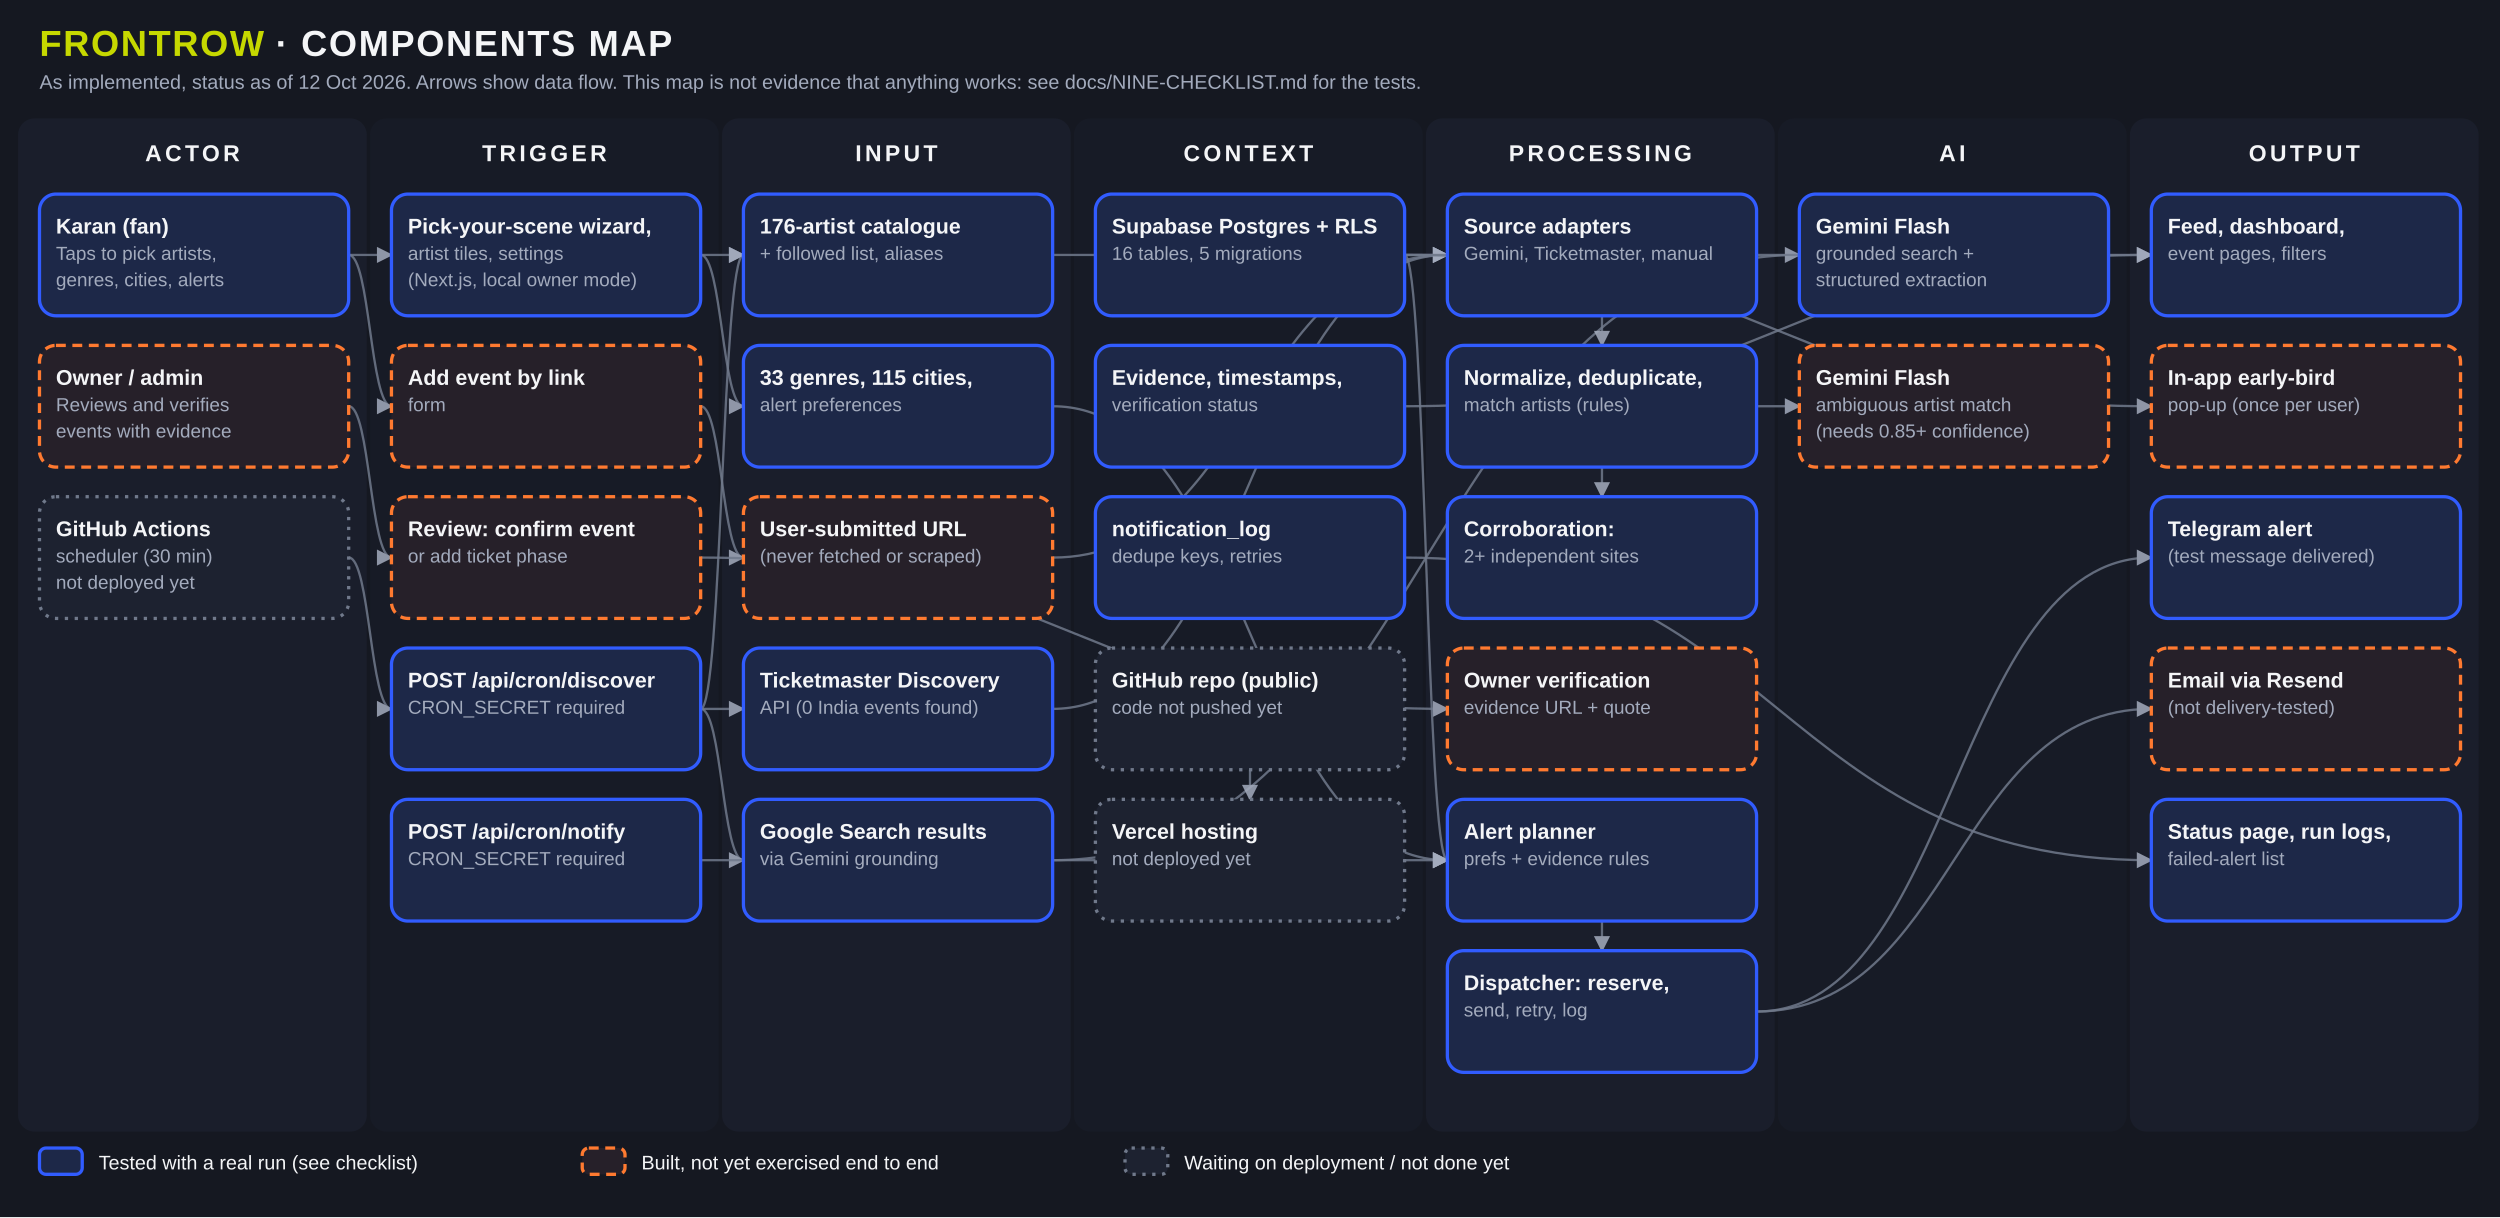
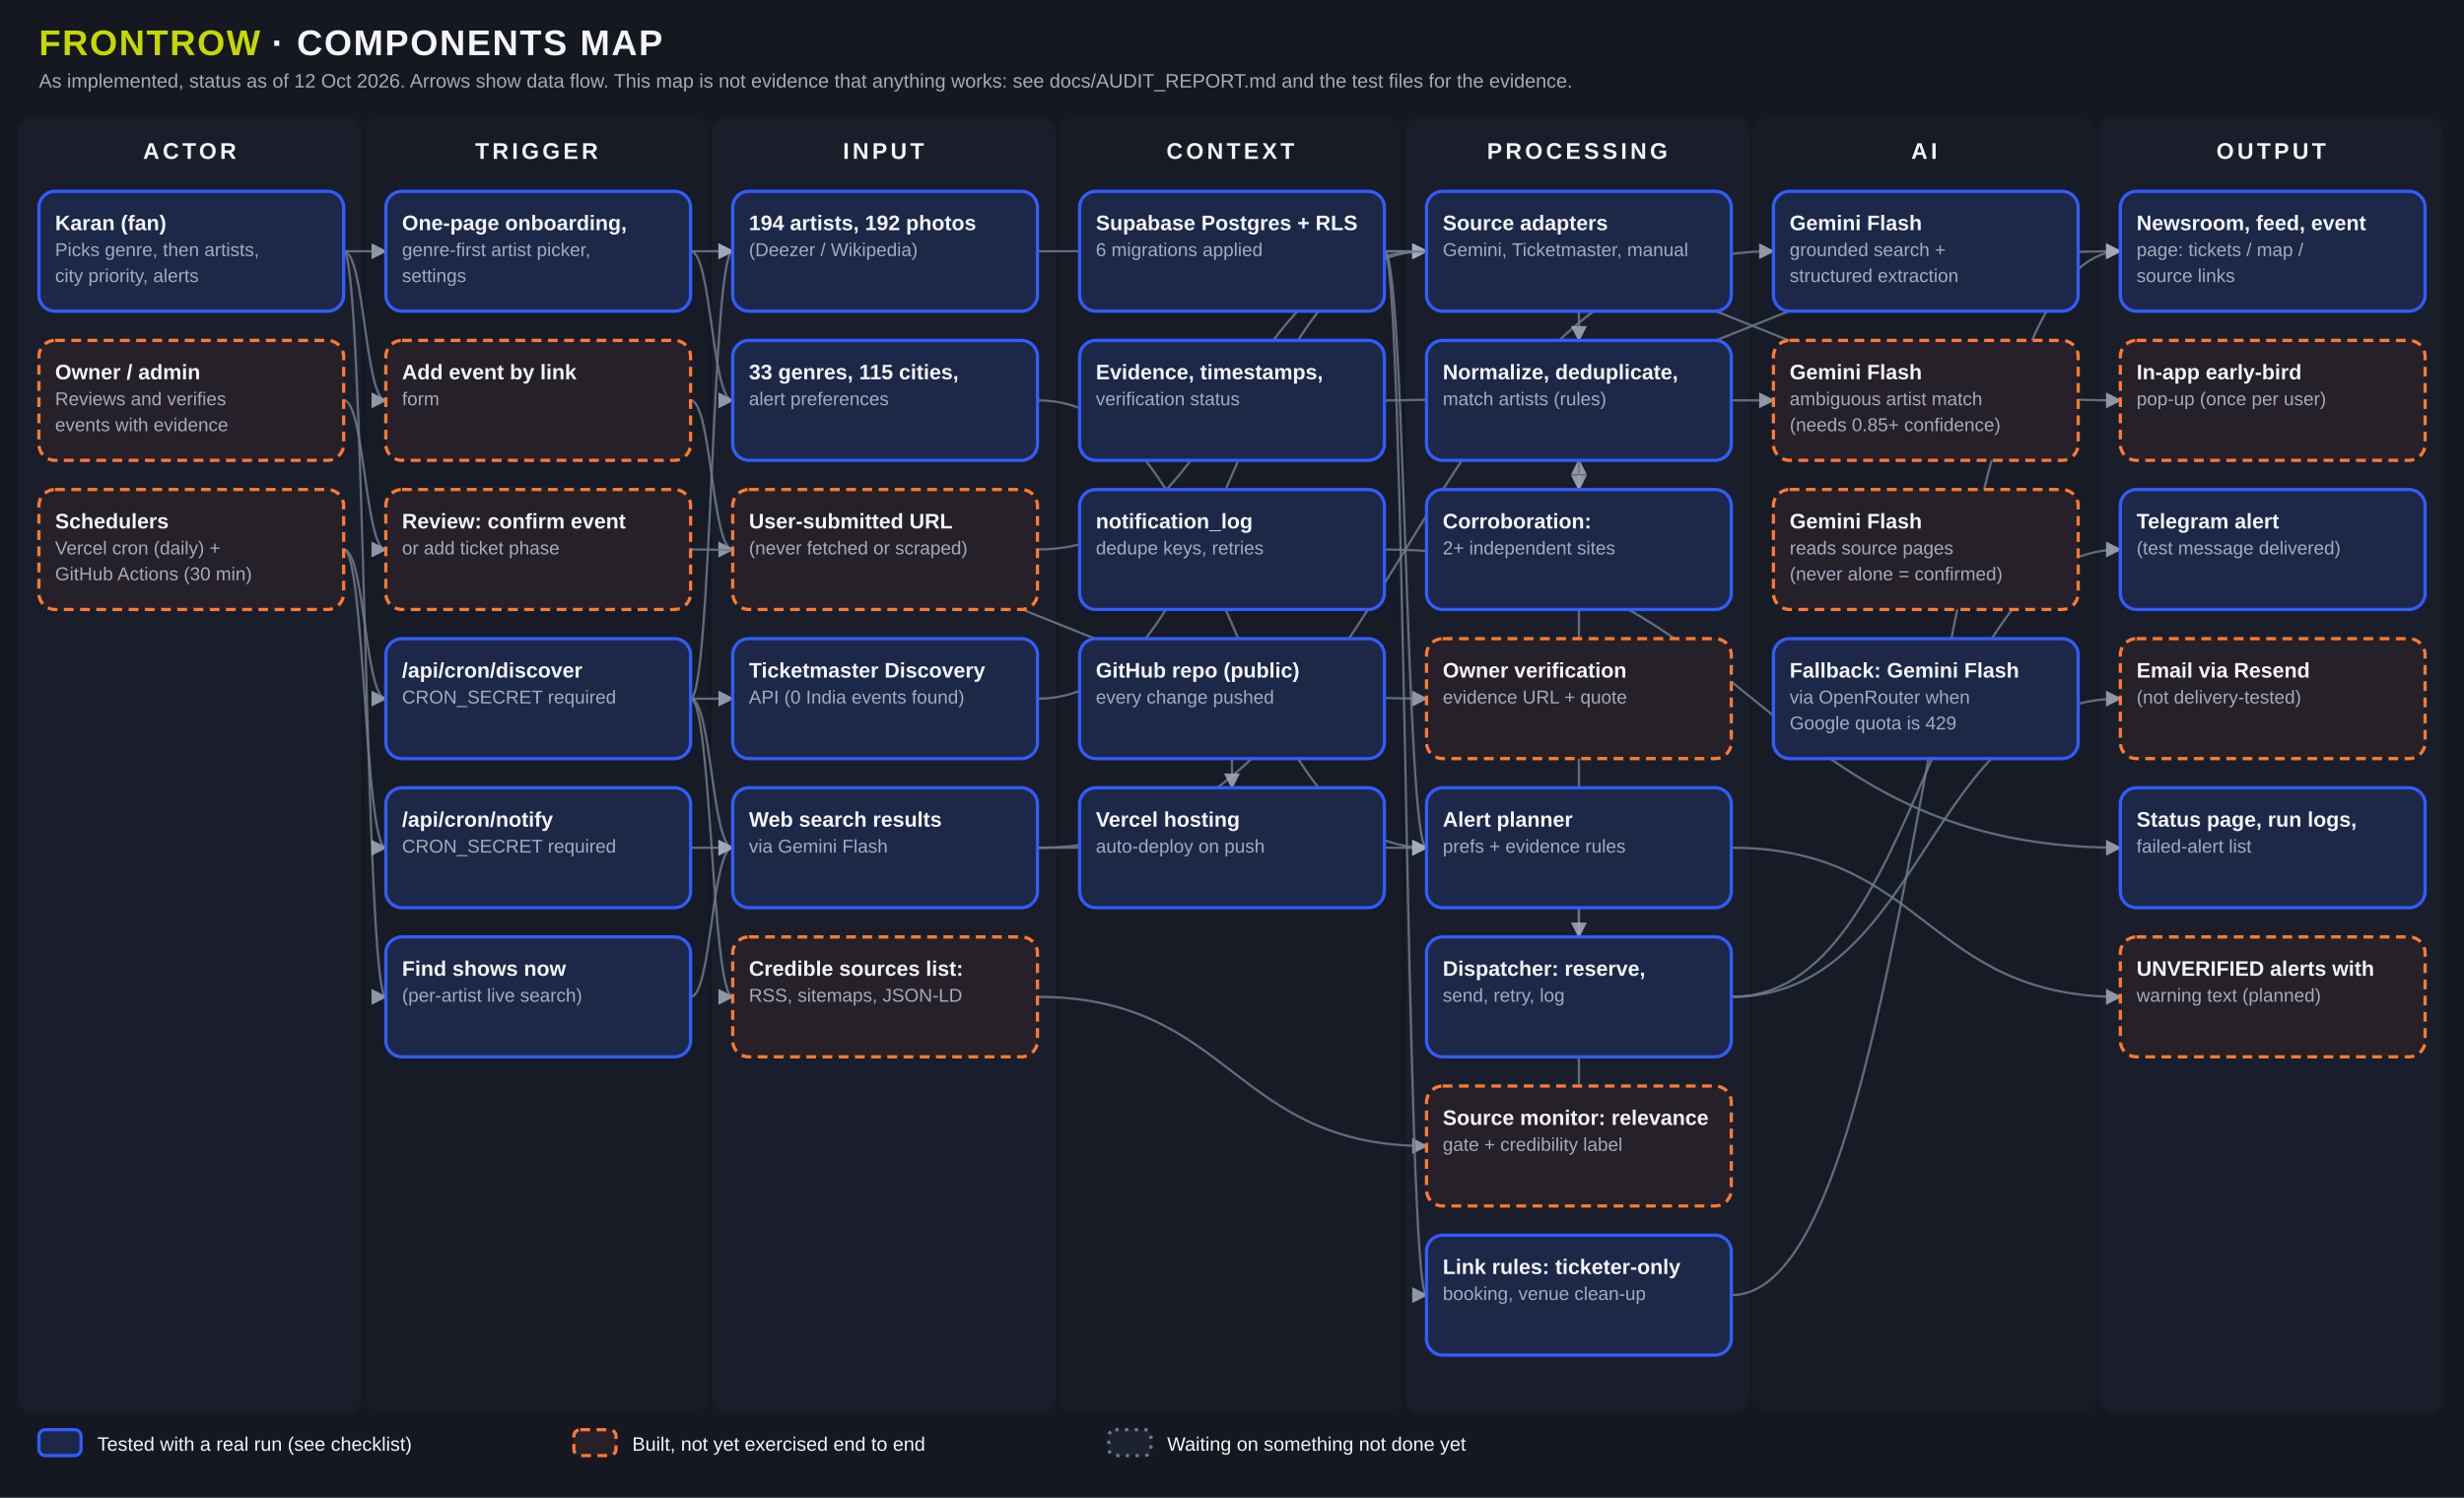
- <svg xmlns="http://www.w3.org/2000/svg" viewBox="0 0 1520 740" width="1520" height="740" font-family="Arial, Helvetica, sans-serif">
+ <svg xmlns="http://www.w3.org/2000/svg" viewBox="0 0 1520 924" width="1520" height="924" font-family="Arial, Helvetica, sans-serif">
  <defs>
    <marker id="arr" viewBox="0 0 10 10" refX="9" refY="5" markerWidth="7" markerHeight="7" orient="auto-start-reverse">
      <path d="M0 0 L10 5 L0 10 z" fill="#A3ABBD" />
    </marker>
  </defs>
  <rect width="100%" height="100%" fill="#151821" />
  <text x="24" y="34" fill="#F4F5F7" font-size="22" font-weight="700" letter-spacing="1">
    <tspan fill="#C6D800">FRONTROW</tspan>  ·  COMPONENTS MAP</text>
-   <text x="24" y="54" fill="#A3ABBD" font-size="12">As implemented, status as of 12 Oct 2026. Arrows show data flow. This map is not evidence that anything works: see docs/NINE-CHECKLIST.md for the tests.</text>
-   <rect x="11" y="72" width="212" height="616" fill="#1a1e2b" rx="10" />
+   <text x="24" y="54" fill="#A3ABBD" font-size="12">As implemented, status as of 12 Oct 2026. Arrows show data flow. This map is not evidence that anything works: see docs/AUDIT_REPORT.md and the test files for the evidence.</text>
+   <rect x="11" y="72" width="212" height="800" fill="#1a1e2b" rx="10" />
  <text x="117" y="98" fill="#F4F5F7" font-size="14" font-weight="700" text-anchor="middle" letter-spacing="2">ACTOR</text>
-   <rect x="225" y="72" width="212" height="616" fill="#171b26" rx="10" />
+   <rect x="225" y="72" width="212" height="800" fill="#171b26" rx="10" />
  <text x="331" y="98" fill="#F4F5F7" font-size="14" font-weight="700" text-anchor="middle" letter-spacing="2">TRIGGER</text>
-   <rect x="439" y="72" width="212" height="616" fill="#1a1e2b" rx="10" />
+   <rect x="439" y="72" width="212" height="800" fill="#1a1e2b" rx="10" />
  <text x="545" y="98" fill="#F4F5F7" font-size="14" font-weight="700" text-anchor="middle" letter-spacing="2">INPUT</text>
-   <rect x="653" y="72" width="212" height="616" fill="#171b26" rx="10" />
+   <rect x="653" y="72" width="212" height="800" fill="#171b26" rx="10" />
  <text x="759" y="98" fill="#F4F5F7" font-size="14" font-weight="700" text-anchor="middle" letter-spacing="2">CONTEXT</text>
-   <rect x="867" y="72" width="212" height="616" fill="#1a1e2b" rx="10" />
+   <rect x="867" y="72" width="212" height="800" fill="#1a1e2b" rx="10" />
  <text x="973" y="98" fill="#F4F5F7" font-size="14" font-weight="700" text-anchor="middle" letter-spacing="2">PROCESSING</text>
-   <rect x="1081" y="72" width="212" height="616" fill="#171b26" rx="10" />
+   <rect x="1081" y="72" width="212" height="800" fill="#171b26" rx="10" />
  <text x="1187" y="98" fill="#F4F5F7" font-size="14" font-weight="700" text-anchor="middle" letter-spacing="2">AI</text>
-   <rect x="1295" y="72" width="212" height="616" fill="#1a1e2b" rx="10" />
+   <rect x="1295" y="72" width="212" height="800" fill="#1a1e2b" rx="10" />
  <text x="1401" y="98" fill="#F4F5F7" font-size="14" font-weight="700" text-anchor="middle" letter-spacing="2">OUTPUT</text>
  <path d="M 212 155 C 225 155, 225 155, 238 155" fill="none" stroke="#70798B" stroke-width="1.4" opacity="0.85" marker-end="url(#arr)" />
  <path d="M 212 155 C 225 155, 225 247, 238 247" fill="none" stroke="#70798B" stroke-width="1.4" opacity="0.85" marker-end="url(#arr)" />
+   <path d="M 212 155 C 225 155, 225 615, 238 615" fill="none" stroke="#70798B" stroke-width="1.4" opacity="0.85" marker-end="url(#arr)" />
  <path d="M 212 247 C 225 247, 225 339, 238 339" fill="none" stroke="#70798B" stroke-width="1.4" opacity="0.85" marker-end="url(#arr)" />
  <path d="M 212 339 C 225 339, 225 431, 238 431" fill="none" stroke="#70798B" stroke-width="1.4" opacity="0.85" marker-end="url(#arr)" />
+   <path d="M 212 339 C 225 339, 225 523, 238 523" fill="none" stroke="#70798B" stroke-width="1.4" opacity="0.85" marker-end="url(#arr)" />
  <path d="M 426 155 C 439 155, 439 247, 452 247" fill="none" stroke="#70798B" stroke-width="1.4" opacity="0.85" marker-end="url(#arr)" />
  <path d="M 426 155 C 439 155, 439 155, 452 155" fill="none" stroke="#70798B" stroke-width="1.4" opacity="0.85" marker-end="url(#arr)" />
  <path d="M 426 247 C 439 247, 439 339, 452 339" fill="none" stroke="#70798B" stroke-width="1.4" opacity="0.85" marker-end="url(#arr)" />
  <path d="M 426 339 C 653 339, 653 431, 880 431" fill="none" stroke="#70798B" stroke-width="1.4" opacity="0.85" marker-end="url(#arr)" />
  <path d="M 426 431 C 439 431, 439 155, 452 155" fill="none" stroke="#70798B" stroke-width="1.4" opacity="0.85" marker-end="url(#arr)" />
  <path d="M 426 431 C 439 431, 439 431, 452 431" fill="none" stroke="#70798B" stroke-width="1.4" opacity="0.85" marker-end="url(#arr)" />
  <path d="M 426 431 C 439 431, 439 523, 452 523" fill="none" stroke="#70798B" stroke-width="1.4" opacity="0.85" marker-end="url(#arr)" />
+   <path d="M 426 431 C 439 431, 439 615, 452 615" fill="none" stroke="#70798B" stroke-width="1.4" opacity="0.85" marker-end="url(#arr)" />
  <path d="M 426 523 C 653 523, 653 523, 880 523" fill="none" stroke="#70798B" stroke-width="1.4" opacity="0.85" marker-end="url(#arr)" />
+   <path d="M 426 615 C 439 615, 439 523, 452 523" fill="none" stroke="#70798B" stroke-width="1.4" opacity="0.85" marker-end="url(#arr)" />
  <path d="M 640 155 C 760 155, 760 155, 880 155" fill="none" stroke="#70798B" stroke-width="1.4" opacity="0.85" marker-end="url(#arr)" />
  <path d="M 640 431 C 760 431, 760 155, 880 155" fill="none" stroke="#70798B" stroke-width="1.4" opacity="0.85" marker-end="url(#arr)" />
  <path d="M 640 339 C 760 339, 760 155, 880 155" fill="none" stroke="#70798B" stroke-width="1.4" opacity="0.85" marker-end="url(#arr)" />
  <path d="M 640 523 C 867 523, 867 155, 1094 155" fill="none" stroke="#70798B" stroke-width="1.4" opacity="0.85" marker-end="url(#arr)" />
+   <path d="M 640 615 C 760 615, 760 707, 880 707" fill="none" stroke="#70798B" stroke-width="1.4" opacity="0.85" marker-end="url(#arr)" />
  <path d="M 640 247 C 760 247, 760 523, 880 523" fill="none" stroke="#70798B" stroke-width="1.4" opacity="0.85" marker-end="url(#arr)" />
  <path d="M 974 192 L 974 210" fill="none" stroke="#70798B" stroke-width="1.4" opacity="0.85" marker-end="url(#arr)" />
+   <path d="M 974 670 L 974 284" fill="none" stroke="#70798B" stroke-width="1.4" opacity="0.85" marker-end="url(#arr)" />
  <path d="M 974 284 L 974 302" fill="none" stroke="#70798B" stroke-width="1.4" opacity="0.85" marker-end="url(#arr)" />
  <path d="M 1068 247 C 1081 247, 1081 247, 1094 247" fill="none" stroke="#70798B" stroke-width="1.4" opacity="0.85" marker-end="url(#arr)" />
  <path d="M 854 155 C 867 155, 867 523, 880 523" fill="none" stroke="#70798B" stroke-width="1.4" opacity="0.85" marker-end="url(#arr)" />
  <path d="M 974 560 L 974 578" fill="none" stroke="#70798B" stroke-width="1.4" opacity="0.85" marker-end="url(#arr)" />
  <path d="M 1068 615 C 1188 615, 1188 339, 1308 339" fill="none" stroke="#70798B" stroke-width="1.4" opacity="0.85" marker-end="url(#arr)" />
  <path d="M 1068 615 C 1188 615, 1188 431, 1308 431" fill="none" stroke="#70798B" stroke-width="1.4" opacity="0.85" marker-end="url(#arr)" />
-   <path d="M 854 155 C 1081 155, 1081 155, 1308 155" fill="none" stroke="#70798B" stroke-width="1.4" opacity="0.85" marker-end="url(#arr)" />
+   <path d="M 1068 523 C 1188 523, 1188 615, 1308 615" fill="none" stroke="#70798B" stroke-width="1.4" opacity="0.85" marker-end="url(#arr)" />
+   <path d="M 854 155 C 867 155, 867 799, 880 799" fill="none" stroke="#70798B" stroke-width="1.4" opacity="0.85" marker-end="url(#arr)" />
+   <path d="M 1068 799 C 1188 799, 1188 155, 1308 155" fill="none" stroke="#70798B" stroke-width="1.4" opacity="0.85" marker-end="url(#arr)" />
  <path d="M 854 247 C 1081 247, 1081 155, 1308 155" fill="none" stroke="#70798B" stroke-width="1.4" opacity="0.85" marker-end="url(#arr)" />
  <path d="M 854 155 C 1081 155, 1081 247, 1308 247" fill="none" stroke="#70798B" stroke-width="1.4" opacity="0.85" marker-end="url(#arr)" />
  <path d="M 854 339 C 1081 339, 1081 523, 1308 523" fill="none" stroke="#70798B" stroke-width="1.4" opacity="0.85" marker-end="url(#arr)" />
  <path d="M 760 468 L 760 486" fill="none" stroke="#70798B" stroke-width="1.4" opacity="0.85" marker-end="url(#arr)" />
  <g>
    <rect x="24" y="118" width="188" height="74" rx="10" fill="#1d2848" stroke="#315CFF" stroke-width="2" />
    <text x="34" y="142" font-size="13" font-weight="700" fill="#F4F5F7">Karan (fan)</text>
-     <text x="34" y="158" font-size="11.5" font-weight="400" fill="#A3ABBD">Taps to pick artists,</text>
-     <text x="34" y="174" font-size="11.5" font-weight="400" fill="#A3ABBD">genres, cities, alerts</text>
+     <text x="34" y="158" font-size="11.5" font-weight="400" fill="#A3ABBD">Picks genre, then artists,</text>
+     <text x="34" y="174" font-size="11.5" font-weight="400" fill="#A3ABBD">city priority, alerts</text>
  </g>
  <g>
    <rect x="24" y="210" width="188" height="74" rx="10" fill="#262029" stroke="#FF7A30" stroke-width="2" stroke-dasharray="6 4" />
    <text x="34" y="234" font-size="13" font-weight="700" fill="#F4F5F7">Owner / admin</text>
    <text x="34" y="250" font-size="11.5" font-weight="400" fill="#A3ABBD">Reviews and verifies</text>
    <text x="34" y="266" font-size="11.5" font-weight="400" fill="#A3ABBD">events with evidence</text>
  </g>
  <g>
-     <rect x="24" y="302" width="188" height="74" rx="10" fill="#1d2230" stroke="#70798B" stroke-width="2" stroke-dasharray="2 4" />
-     <text x="34" y="326" font-size="13" font-weight="700" fill="#F4F5F7">GitHub Actions</text>
-     <text x="34" y="342" font-size="11.5" font-weight="400" fill="#A3ABBD">scheduler (30 min)</text>
-     <text x="34" y="358" font-size="11.5" font-weight="400" fill="#A3ABBD">not deployed yet</text>
+     <rect x="24" y="302" width="188" height="74" rx="10" fill="#262029" stroke="#FF7A30" stroke-width="2" stroke-dasharray="6 4" />
+     <text x="34" y="326" font-size="13" font-weight="700" fill="#F4F5F7">Schedulers</text>
+     <text x="34" y="342" font-size="11.5" font-weight="400" fill="#A3ABBD">Vercel cron (daily) +</text>
+     <text x="34" y="358" font-size="11.5" font-weight="400" fill="#A3ABBD">GitHub Actions (30 min)</text>
  </g>
  <g>
    <rect x="238" y="118" width="188" height="74" rx="10" fill="#1d2848" stroke="#315CFF" stroke-width="2" />
-     <text x="248" y="142" font-size="13" font-weight="700" fill="#F4F5F7">Pick-your-scene wizard,</text>
-     <text x="248" y="158" font-size="11.5" font-weight="400" fill="#A3ABBD">artist tiles, settings</text>
-     <text x="248" y="174" font-size="11.5" font-weight="400" fill="#A3ABBD">(Next.js, local owner mode)</text>
+     <text x="248" y="142" font-size="13" font-weight="700" fill="#F4F5F7">One-page onboarding,</text>
+     <text x="248" y="158" font-size="11.5" font-weight="400" fill="#A3ABBD">genre-first artist picker,</text>
+     <text x="248" y="174" font-size="11.5" font-weight="400" fill="#A3ABBD">settings</text>
  </g>
  <g>
    <rect x="238" y="210" width="188" height="74" rx="10" fill="#262029" stroke="#FF7A30" stroke-width="2" stroke-dasharray="6 4" />
    <text x="248" y="234" font-size="13" font-weight="700" fill="#F4F5F7">Add event by link</text>
    <text x="248" y="250" font-size="11.5" font-weight="400" fill="#A3ABBD">form</text>
  </g>
  <g>
    <rect x="238" y="302" width="188" height="74" rx="10" fill="#262029" stroke="#FF7A30" stroke-width="2" stroke-dasharray="6 4" />
    <text x="248" y="326" font-size="13" font-weight="700" fill="#F4F5F7">Review: confirm event</text>
    <text x="248" y="342" font-size="11.5" font-weight="400" fill="#A3ABBD">or add ticket phase</text>
  </g>
  <g>
    <rect x="238" y="394" width="188" height="74" rx="10" fill="#1d2848" stroke="#315CFF" stroke-width="2" />
-     <text x="248" y="418" font-size="13" font-weight="700" fill="#F4F5F7">POST /api/cron/discover</text>
+     <text x="248" y="418" font-size="13" font-weight="700" fill="#F4F5F7">/api/cron/discover</text>
    <text x="248" y="434" font-size="11.5" font-weight="400" fill="#A3ABBD">CRON_SECRET required</text>
  </g>
  <g>
    <rect x="238" y="486" width="188" height="74" rx="10" fill="#1d2848" stroke="#315CFF" stroke-width="2" />
-     <text x="248" y="510" font-size="13" font-weight="700" fill="#F4F5F7">POST /api/cron/notify</text>
+     <text x="248" y="510" font-size="13" font-weight="700" fill="#F4F5F7">/api/cron/notify</text>
    <text x="248" y="526" font-size="11.5" font-weight="400" fill="#A3ABBD">CRON_SECRET required</text>
  </g>
  <g>
+     <rect x="238" y="578" width="188" height="74" rx="10" fill="#1d2848" stroke="#315CFF" stroke-width="2" />
+     <text x="248" y="602" font-size="13" font-weight="700" fill="#F4F5F7">Find shows now</text>
+     <text x="248" y="618" font-size="11.5" font-weight="400" fill="#A3ABBD">(per-artist live search)</text>
+   </g>
+   <g>
    <rect x="452" y="118" width="188" height="74" rx="10" fill="#1d2848" stroke="#315CFF" stroke-width="2" />
-     <text x="462" y="142" font-size="13" font-weight="700" fill="#F4F5F7">176-artist catalogue</text>
-     <text x="462" y="158" font-size="11.5" font-weight="400" fill="#A3ABBD">+ followed list, aliases</text>
+     <text x="462" y="142" font-size="13" font-weight="700" fill="#F4F5F7">194 artists, 192 photos</text>
+     <text x="462" y="158" font-size="11.5" font-weight="400" fill="#A3ABBD">(Deezer / Wikipedia)</text>
  </g>
  <g>
    <rect x="452" y="210" width="188" height="74" rx="10" fill="#1d2848" stroke="#315CFF" stroke-width="2" />
    <text x="462" y="234" font-size="13" font-weight="700" fill="#F4F5F7">33 genres, 115 cities,</text>
    <text x="462" y="250" font-size="11.5" font-weight="400" fill="#A3ABBD">alert preferences</text>
  </g>
  <g>
    <rect x="452" y="302" width="188" height="74" rx="10" fill="#262029" stroke="#FF7A30" stroke-width="2" stroke-dasharray="6 4" />
    <text x="462" y="326" font-size="13" font-weight="700" fill="#F4F5F7">User-submitted URL</text>
    <text x="462" y="342" font-size="11.5" font-weight="400" fill="#A3ABBD">(never fetched or scraped)</text>
  </g>
  <g>
    <rect x="452" y="394" width="188" height="74" rx="10" fill="#1d2848" stroke="#315CFF" stroke-width="2" />
    <text x="462" y="418" font-size="13" font-weight="700" fill="#F4F5F7">Ticketmaster Discovery</text>
    <text x="462" y="434" font-size="11.5" font-weight="400" fill="#A3ABBD">API (0 India events found)</text>
  </g>
  <g>
    <rect x="452" y="486" width="188" height="74" rx="10" fill="#1d2848" stroke="#315CFF" stroke-width="2" />
-     <text x="462" y="510" font-size="13" font-weight="700" fill="#F4F5F7">Google Search results</text>
-     <text x="462" y="526" font-size="11.5" font-weight="400" fill="#A3ABBD">via Gemini grounding</text>
+     <text x="462" y="510" font-size="13" font-weight="700" fill="#F4F5F7">Web search results</text>
+     <text x="462" y="526" font-size="11.5" font-weight="400" fill="#A3ABBD">via Gemini Flash</text>
+   </g>
+   <g>
+     <rect x="452" y="578" width="188" height="74" rx="10" fill="#262029" stroke="#FF7A30" stroke-width="2" stroke-dasharray="6 4" />
+     <text x="462" y="602" font-size="13" font-weight="700" fill="#F4F5F7">Credible sources list:</text>
+     <text x="462" y="618" font-size="11.5" font-weight="400" fill="#A3ABBD">RSS, sitemaps, JSON-LD</text>
  </g>
  <g>
    <rect x="666" y="118" width="188" height="74" rx="10" fill="#1d2848" stroke="#315CFF" stroke-width="2" />
    <text x="676" y="142" font-size="13" font-weight="700" fill="#F4F5F7">Supabase Postgres + RLS</text>
-     <text x="676" y="158" font-size="11.5" font-weight="400" fill="#A3ABBD">16 tables, 5 migrations</text>
+     <text x="676" y="158" font-size="11.5" font-weight="400" fill="#A3ABBD">6 migrations applied</text>
  </g>
  <g>
    <rect x="666" y="210" width="188" height="74" rx="10" fill="#1d2848" stroke="#315CFF" stroke-width="2" />
    <text x="676" y="234" font-size="13" font-weight="700" fill="#F4F5F7">Evidence, timestamps,</text>
    <text x="676" y="250" font-size="11.5" font-weight="400" fill="#A3ABBD">verification status</text>
  </g>
  <g>
    <rect x="666" y="302" width="188" height="74" rx="10" fill="#1d2848" stroke="#315CFF" stroke-width="2" />
    <text x="676" y="326" font-size="13" font-weight="700" fill="#F4F5F7">notification_log</text>
    <text x="676" y="342" font-size="11.5" font-weight="400" fill="#A3ABBD">dedupe keys, retries</text>
  </g>
  <g>
-     <rect x="666" y="394" width="188" height="74" rx="10" fill="#1d2230" stroke="#70798B" stroke-width="2" stroke-dasharray="2 4" />
+     <rect x="666" y="394" width="188" height="74" rx="10" fill="#1d2848" stroke="#315CFF" stroke-width="2" />
    <text x="676" y="418" font-size="13" font-weight="700" fill="#F4F5F7">GitHub repo (public)</text>
-     <text x="676" y="434" font-size="11.5" font-weight="400" fill="#A3ABBD">code not pushed yet</text>
-   </g>
-   <g>
-     <rect x="666" y="486" width="188" height="74" rx="10" fill="#1d2230" stroke="#70798B" stroke-width="2" stroke-dasharray="2 4" />
+     <text x="676" y="434" font-size="11.5" font-weight="400" fill="#A3ABBD">every change pushed</text>
+   </g>
+   <g>
+     <rect x="666" y="486" width="188" height="74" rx="10" fill="#1d2848" stroke="#315CFF" stroke-width="2" />
    <text x="676" y="510" font-size="13" font-weight="700" fill="#F4F5F7">Vercel hosting</text>
-     <text x="676" y="526" font-size="11.5" font-weight="400" fill="#A3ABBD">not deployed yet</text>
+     <text x="676" y="526" font-size="11.5" font-weight="400" fill="#A3ABBD">auto-deploy on push</text>
  </g>
  <g>
    <rect x="880" y="118" width="188" height="74" rx="10" fill="#1d2848" stroke="#315CFF" stroke-width="2" />
    <text x="890" y="142" font-size="13" font-weight="700" fill="#F4F5F7">Source adapters</text>
    <text x="890" y="158" font-size="11.5" font-weight="400" fill="#A3ABBD">Gemini, Ticketmaster, manual</text>
  </g>
  <g>
    <rect x="880" y="210" width="188" height="74" rx="10" fill="#1d2848" stroke="#315CFF" stroke-width="2" />
    <text x="890" y="234" font-size="13" font-weight="700" fill="#F4F5F7">Normalize, deduplicate,</text>
    <text x="890" y="250" font-size="11.5" font-weight="400" fill="#A3ABBD">match artists (rules)</text>
  </g>
  <g>
    <rect x="880" y="302" width="188" height="74" rx="10" fill="#1d2848" stroke="#315CFF" stroke-width="2" />
    <text x="890" y="326" font-size="13" font-weight="700" fill="#F4F5F7">Corroboration:</text>
    <text x="890" y="342" font-size="11.5" font-weight="400" fill="#A3ABBD">2+ independent sites</text>
  </g>
  <g>
    <rect x="880" y="394" width="188" height="74" rx="10" fill="#262029" stroke="#FF7A30" stroke-width="2" stroke-dasharray="6 4" />
    <text x="890" y="418" font-size="13" font-weight="700" fill="#F4F5F7">Owner verification</text>
    <text x="890" y="434" font-size="11.5" font-weight="400" fill="#A3ABBD">evidence URL + quote</text>
  </g>
  <g>
    <rect x="880" y="486" width="188" height="74" rx="10" fill="#1d2848" stroke="#315CFF" stroke-width="2" />
    <text x="890" y="510" font-size="13" font-weight="700" fill="#F4F5F7">Alert planner</text>
    <text x="890" y="526" font-size="11.5" font-weight="400" fill="#A3ABBD">prefs + evidence rules</text>
  </g>
  <g>
    <rect x="880" y="578" width="188" height="74" rx="10" fill="#1d2848" stroke="#315CFF" stroke-width="2" />
    <text x="890" y="602" font-size="13" font-weight="700" fill="#F4F5F7">Dispatcher: reserve,</text>
    <text x="890" y="618" font-size="11.5" font-weight="400" fill="#A3ABBD">send, retry, log</text>
+   </g>
+   <g>
+     <rect x="880" y="670" width="188" height="74" rx="10" fill="#262029" stroke="#FF7A30" stroke-width="2" stroke-dasharray="6 4" />
+     <text x="890" y="694" font-size="13" font-weight="700" fill="#F4F5F7">Source monitor: relevance</text>
+     <text x="890" y="710" font-size="11.5" font-weight="400" fill="#A3ABBD">gate + credibility label</text>
+   </g>
+   <g>
+     <rect x="880" y="762" width="188" height="74" rx="10" fill="#1d2848" stroke="#315CFF" stroke-width="2" />
+     <text x="890" y="786" font-size="13" font-weight="700" fill="#F4F5F7">Link rules: ticketer-only</text>
+     <text x="890" y="802" font-size="11.5" font-weight="400" fill="#A3ABBD">booking, venue clean-up</text>
  </g>
  <g>
    <rect x="1094" y="118" width="188" height="74" rx="10" fill="#1d2848" stroke="#315CFF" stroke-width="2" />
    <text x="1104" y="142" font-size="13" font-weight="700" fill="#F4F5F7">Gemini Flash</text>
    <text x="1104" y="158" font-size="11.5" font-weight="400" fill="#A3ABBD">grounded search +</text>
    <text x="1104" y="174" font-size="11.5" font-weight="400" fill="#A3ABBD">structured extraction</text>
  </g>
  <g>
    <rect x="1094" y="210" width="188" height="74" rx="10" fill="#262029" stroke="#FF7A30" stroke-width="2" stroke-dasharray="6 4" />
    <text x="1104" y="234" font-size="13" font-weight="700" fill="#F4F5F7">Gemini Flash</text>
    <text x="1104" y="250" font-size="11.5" font-weight="400" fill="#A3ABBD">ambiguous artist match</text>
    <text x="1104" y="266" font-size="11.5" font-weight="400" fill="#A3ABBD">(needs 0.85+ confidence)</text>
  </g>
  <g>
+     <rect x="1094" y="302" width="188" height="74" rx="10" fill="#262029" stroke="#FF7A30" stroke-width="2" stroke-dasharray="6 4" />
+     <text x="1104" y="326" font-size="13" font-weight="700" fill="#F4F5F7">Gemini Flash</text>
+     <text x="1104" y="342" font-size="11.5" font-weight="400" fill="#A3ABBD">reads source pages</text>
+     <text x="1104" y="358" font-size="11.5" font-weight="400" fill="#A3ABBD">(never alone = confirmed)</text>
+   </g>
+   <g>
+     <rect x="1094" y="394" width="188" height="74" rx="10" fill="#1d2848" stroke="#315CFF" stroke-width="2" />
+     <text x="1104" y="418" font-size="13" font-weight="700" fill="#F4F5F7">Fallback: Gemini Flash</text>
+     <text x="1104" y="434" font-size="11.5" font-weight="400" fill="#A3ABBD">via OpenRouter when</text>
+     <text x="1104" y="450" font-size="11.5" font-weight="400" fill="#A3ABBD">Google quota is 429</text>
+   </g>
+   <g>
    <rect x="1308" y="118" width="188" height="74" rx="10" fill="#1d2848" stroke="#315CFF" stroke-width="2" />
-     <text x="1318" y="142" font-size="13" font-weight="700" fill="#F4F5F7">Feed, dashboard,</text>
-     <text x="1318" y="158" font-size="11.5" font-weight="400" fill="#A3ABBD">event pages, filters</text>
+     <text x="1318" y="142" font-size="13" font-weight="700" fill="#F4F5F7">Newsroom, feed, event</text>
+     <text x="1318" y="158" font-size="11.5" font-weight="400" fill="#A3ABBD">page: tickets / map /</text>
+     <text x="1318" y="174" font-size="11.5" font-weight="400" fill="#A3ABBD">source links</text>
  </g>
  <g>
    <rect x="1308" y="210" width="188" height="74" rx="10" fill="#262029" stroke="#FF7A30" stroke-width="2" stroke-dasharray="6 4" />
    <text x="1318" y="234" font-size="13" font-weight="700" fill="#F4F5F7">In-app early-bird</text>
    <text x="1318" y="250" font-size="11.5" font-weight="400" fill="#A3ABBD">pop-up (once per user)</text>
  </g>
  <g>
    <rect x="1308" y="302" width="188" height="74" rx="10" fill="#1d2848" stroke="#315CFF" stroke-width="2" />
    <text x="1318" y="326" font-size="13" font-weight="700" fill="#F4F5F7">Telegram alert</text>
    <text x="1318" y="342" font-size="11.5" font-weight="400" fill="#A3ABBD">(test message delivered)</text>
  </g>
  <g>
    <rect x="1308" y="394" width="188" height="74" rx="10" fill="#262029" stroke="#FF7A30" stroke-width="2" stroke-dasharray="6 4" />
    <text x="1318" y="418" font-size="13" font-weight="700" fill="#F4F5F7">Email via Resend</text>
    <text x="1318" y="434" font-size="11.5" font-weight="400" fill="#A3ABBD">(not delivery-tested)</text>
  </g>
  <g>
    <rect x="1308" y="486" width="188" height="74" rx="10" fill="#1d2848" stroke="#315CFF" stroke-width="2" />
    <text x="1318" y="510" font-size="13" font-weight="700" fill="#F4F5F7">Status page, run logs,</text>
    <text x="1318" y="526" font-size="11.5" font-weight="400" fill="#A3ABBD">failed-alert list</text>
  </g>
-   <rect x="24" y="698" width="26" height="16" rx="4" fill="#1d2848" stroke="#315CFF" stroke-width="2" />
-   <text x="60" y="711" fill="#F4F5F7" font-size="12">Tested with a real run (see checklist)</text>
-   <rect x="354" y="698" width="26" height="16" rx="4" fill="#262029" stroke="#FF7A30" stroke-width="2" stroke-dasharray="6 4" />
-   <text x="390" y="711" fill="#F4F5F7" font-size="12">Built, not yet exercised end to end</text>
-   <rect x="684" y="698" width="26" height="16" rx="4" fill="#1d2230" stroke="#70798B" stroke-width="2" stroke-dasharray="2 4" />
-   <text x="720" y="711" fill="#F4F5F7" font-size="12">Waiting on deployment / not done yet</text>
+   <g>
+     <rect x="1308" y="578" width="188" height="74" rx="10" fill="#262029" stroke="#FF7A30" stroke-width="2" stroke-dasharray="6 4" />
+     <text x="1318" y="602" font-size="13" font-weight="700" fill="#F4F5F7">UNVERIFIED alerts with</text>
+     <text x="1318" y="618" font-size="11.5" font-weight="400" fill="#A3ABBD">warning text (planned)</text>
+   </g>
+   <rect x="24" y="882" width="26" height="16" rx="4" fill="#1d2848" stroke="#315CFF" stroke-width="2" />
+   <text x="60" y="895" fill="#F4F5F7" font-size="12">Tested with a real run (see checklist)</text>
+   <rect x="354" y="882" width="26" height="16" rx="4" fill="#262029" stroke="#FF7A30" stroke-width="2" stroke-dasharray="6 4" />
+   <text x="390" y="895" fill="#F4F5F7" font-size="12">Built, not yet exercised end to end</text>
+   <rect x="684" y="882" width="26" height="16" rx="4" fill="#1d2230" stroke="#70798B" stroke-width="2" stroke-dasharray="2 4" />
+   <text x="720" y="895" fill="#F4F5F7" font-size="12">Waiting on something not done yet</text>
</svg>
